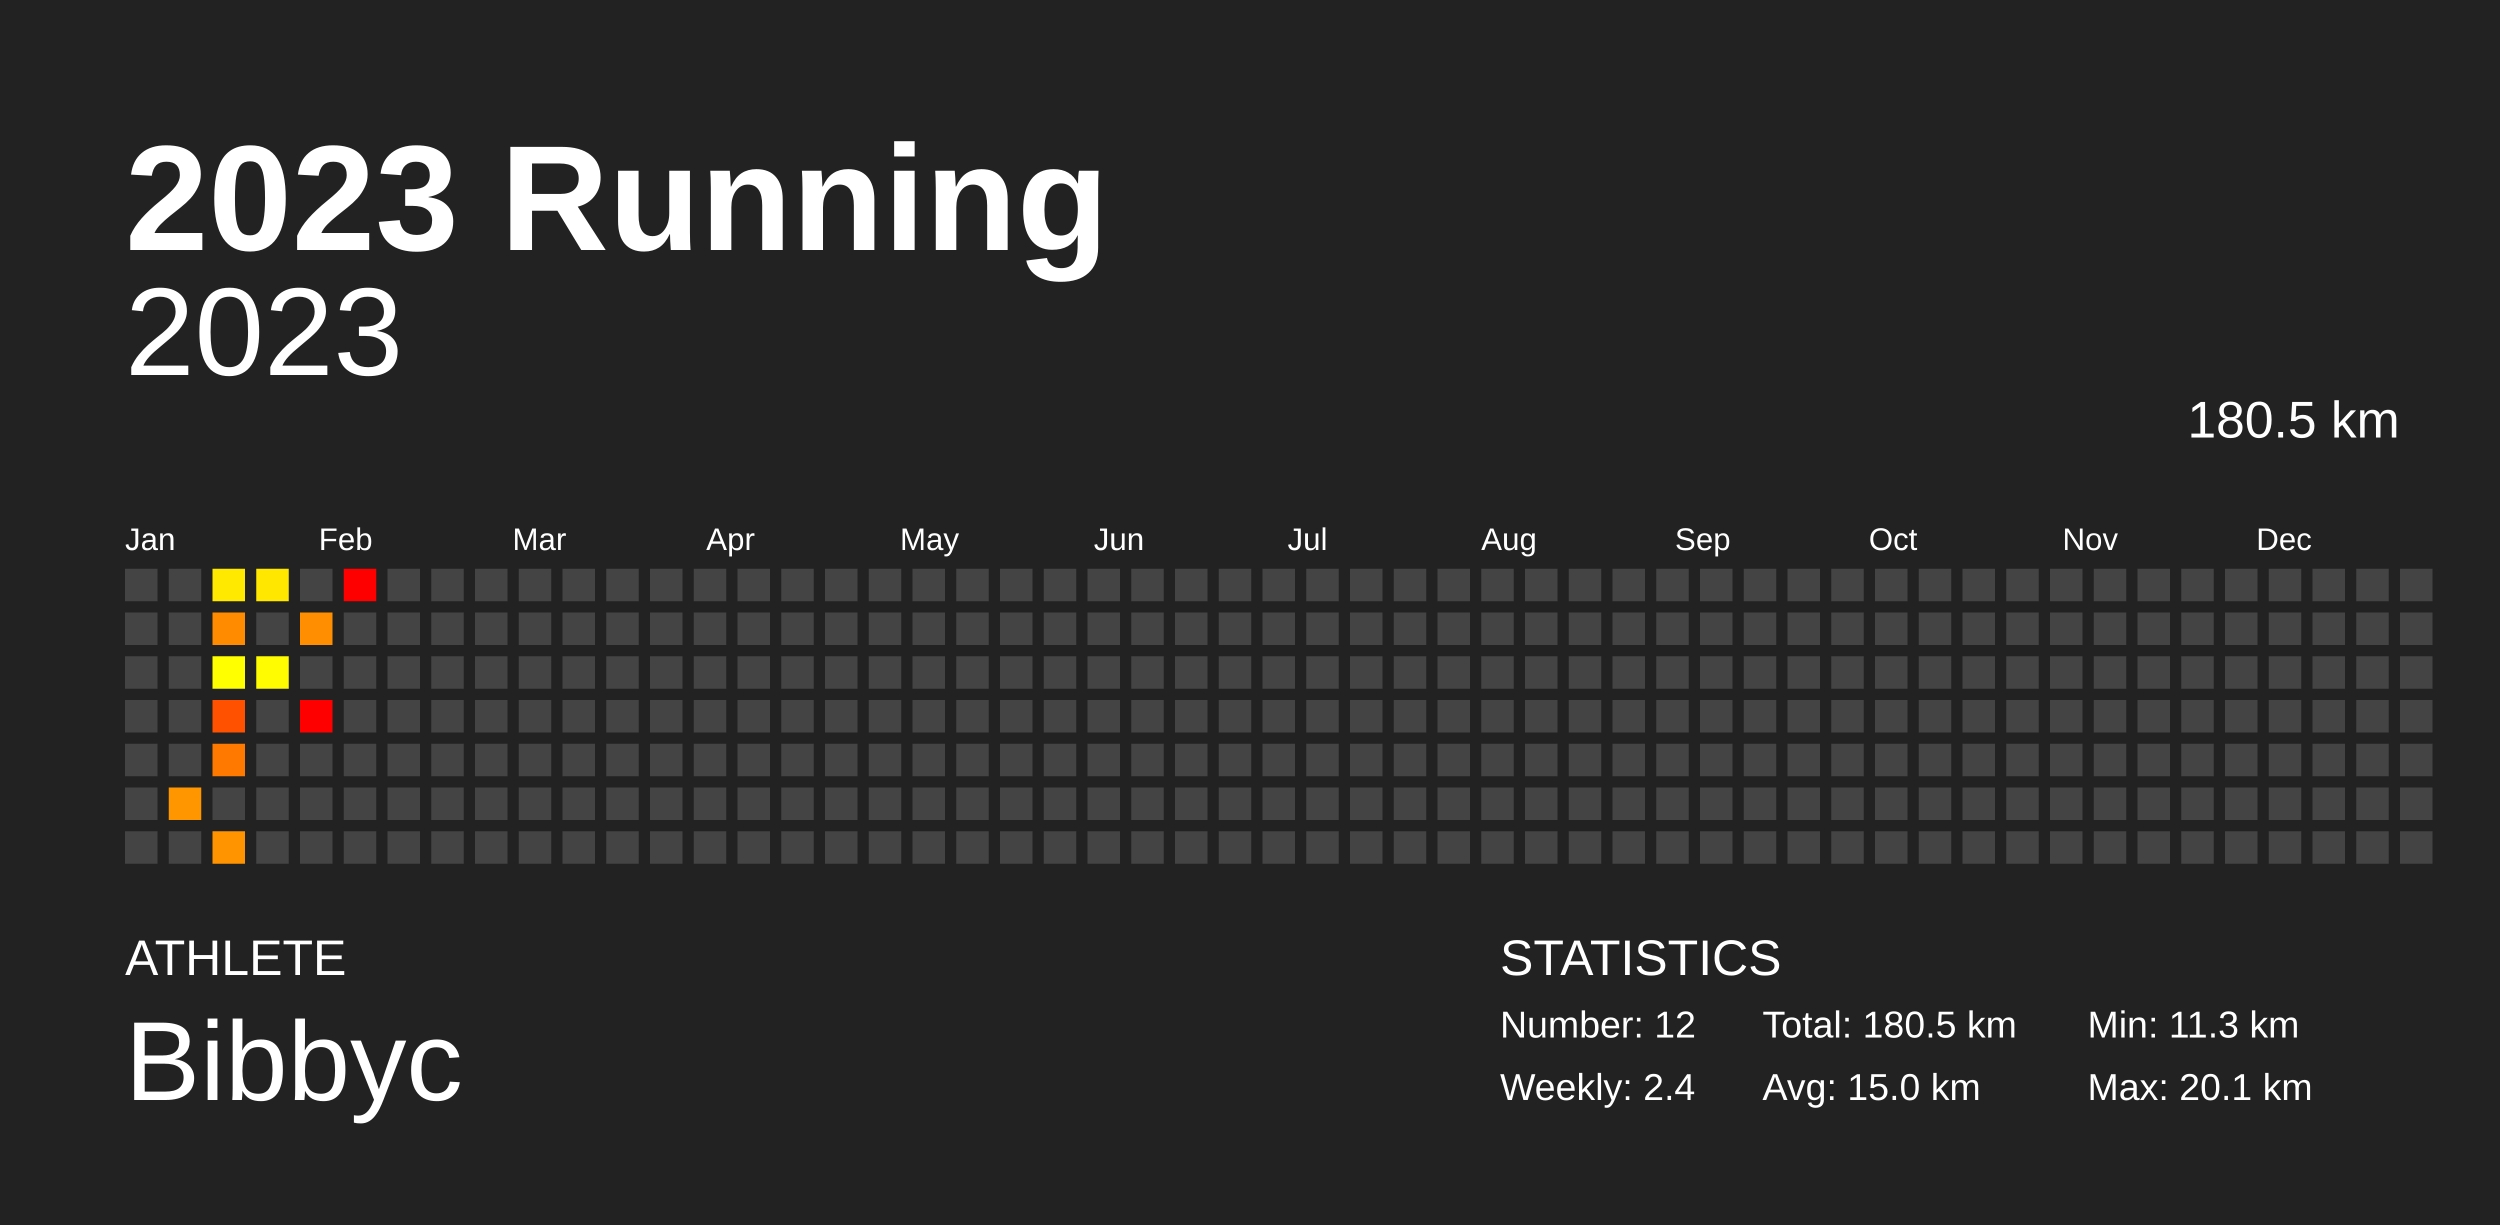
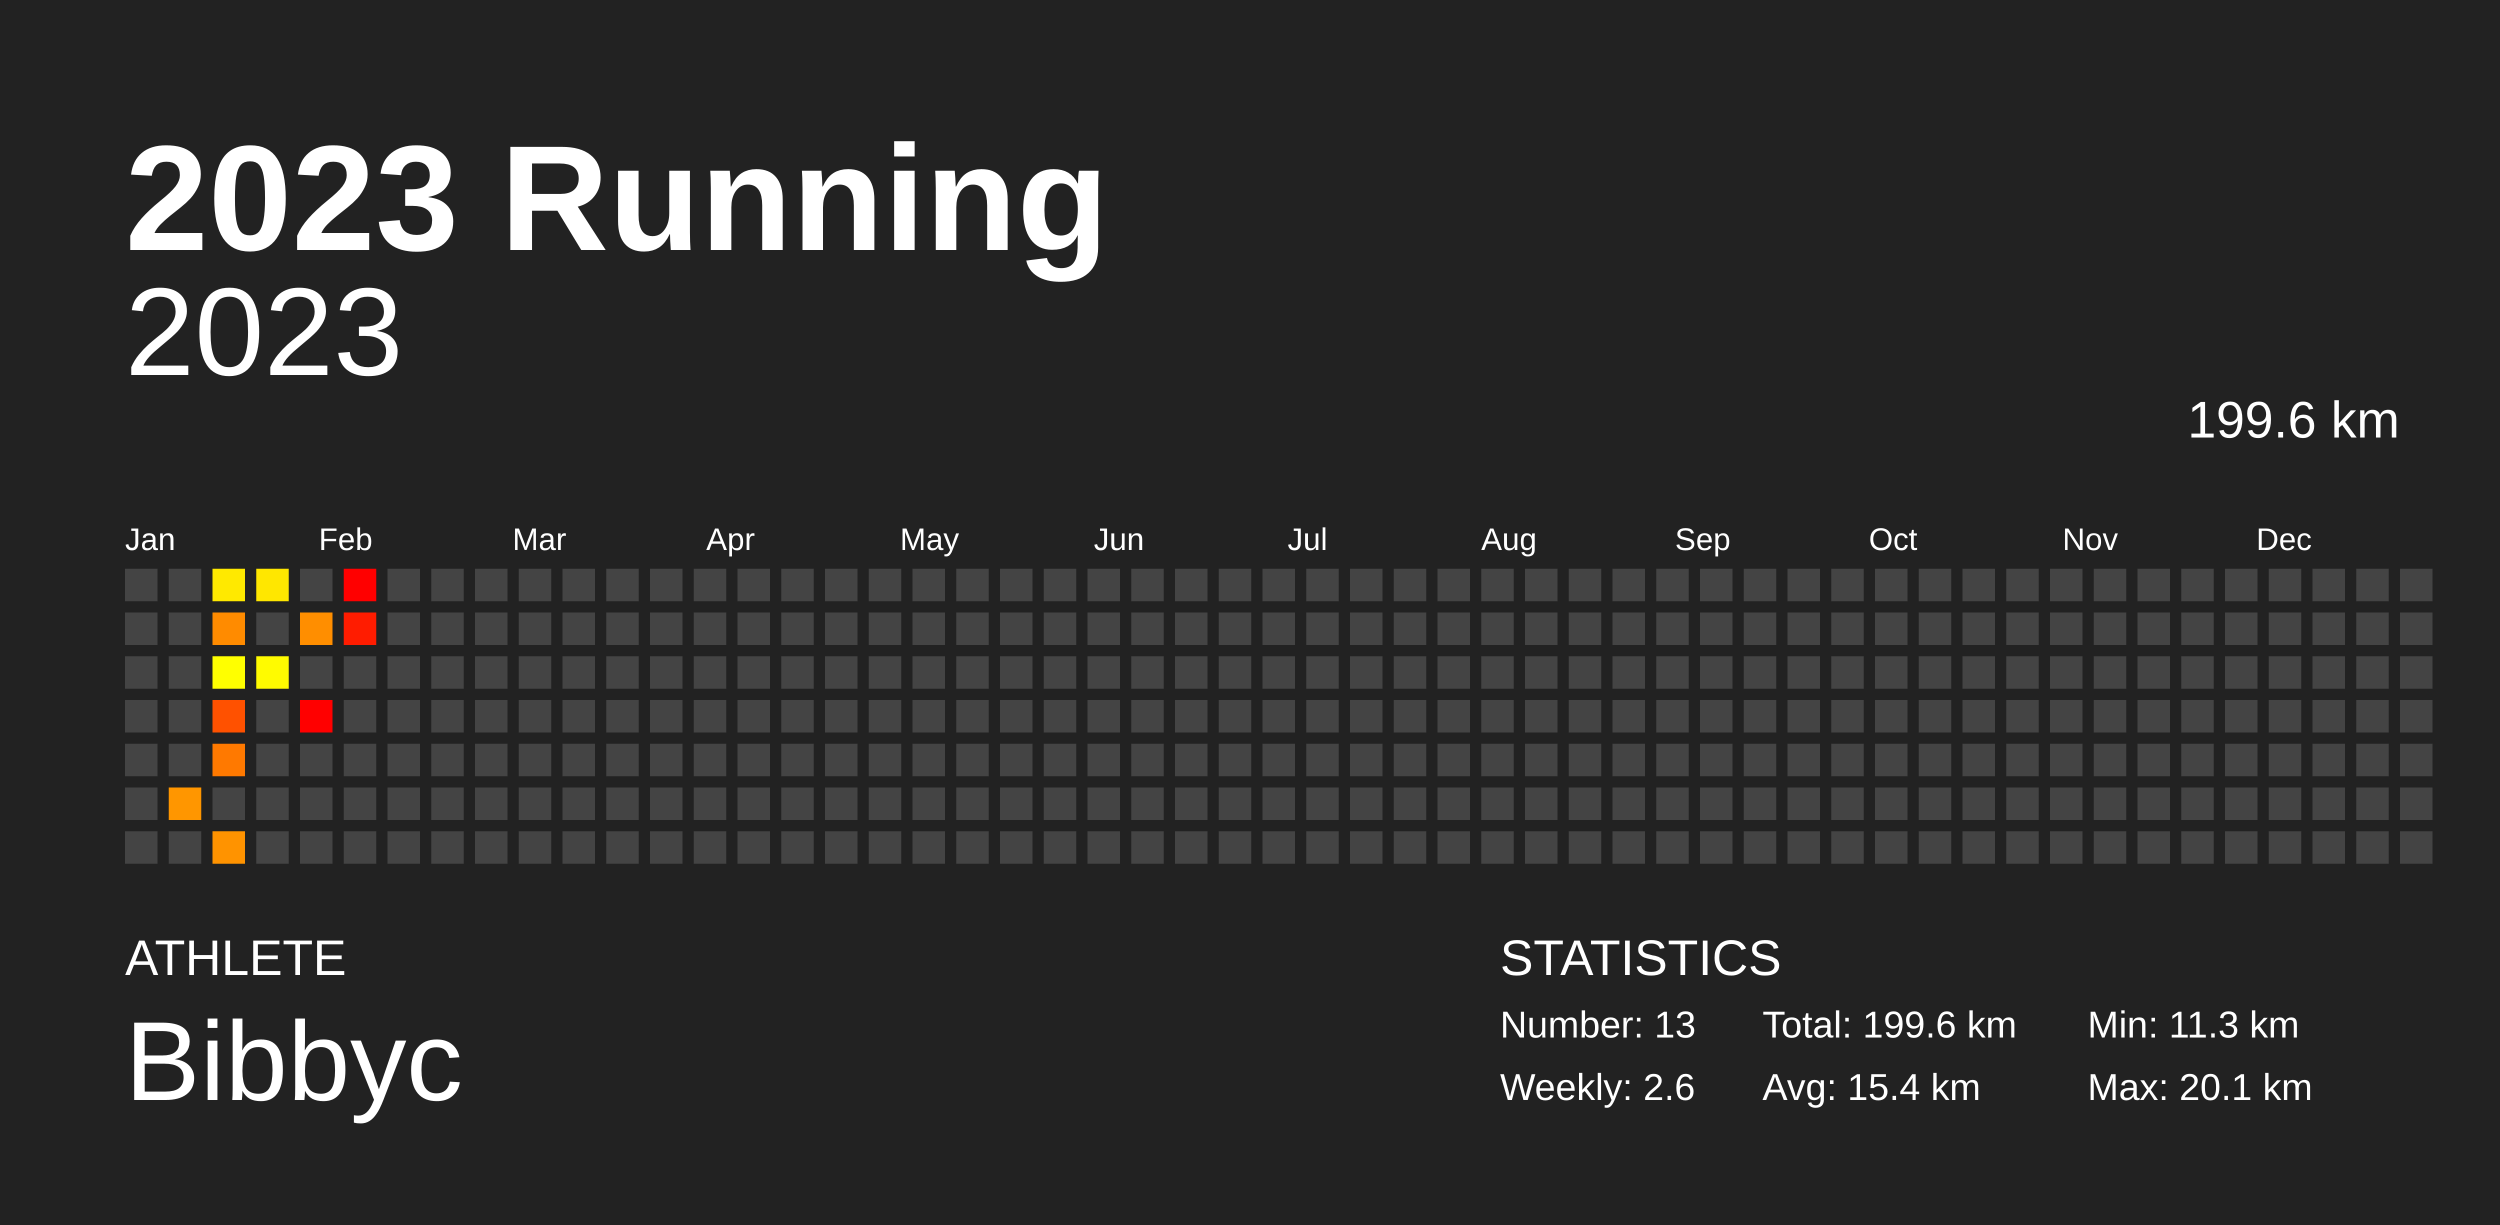
<svg xmlns="http://www.w3.org/2000/svg" baseProfile="full" height="98mm" version="1.1" viewBox="0,0,200,98" width="200mm">
  <defs />
  <rect fill="#222222" height="98" width="200" x="0" y="0" />
  <text fill="#FFFFFF" style="font-size:12px; font-family:Arial; font-weight:bold;" x="10" y="20">2023 Running</text>
  <text fill="#FFFFFF" style="font-size:4px; font-family:Arial" x="10" y="78">ATHLETE</text>
  <text fill="#FFFFFF" style="font-size:9px; font-family:Arial" x="10" y="88">Bibbyc</text>
  <text fill="#FFFFFF" style="font-size:4px; font-family:Arial" x="120" y="78">STATISTICS</text>
-   <text fill="#FFFFFF" style="font-size:3px; font-family:Arial" x="120" y="83">Number: 12</text>
-   <text fill="#FFFFFF" style="font-size:3px; font-family:Arial" x="120" y="88">Weekly: 2.4</text>
-   <text fill="#FFFFFF" style="font-size:3px; font-family:Arial" x="141" y="83">Total: 180.5 km</text>
-   <text fill="#FFFFFF" style="font-size:3px; font-family:Arial" x="141" y="88">Avg: 15.0 km</text>
+   <text fill="#FFFFFF" style="font-size:3px; font-family:Arial" x="120" y="83">Number: 13</text>
+   <text fill="#FFFFFF" style="font-size:3px; font-family:Arial" x="120" y="88">Weekly: 2.6</text>
+   <text fill="#FFFFFF" style="font-size:3px; font-family:Arial" x="141" y="83">Total: 199.6 km</text>
+   <text fill="#FFFFFF" style="font-size:3px; font-family:Arial" x="141" y="88">Avg: 15.4 km</text>
  <text fill="#FFFFFF" style="font-size:3px; font-family:Arial" x="167" y="83">Min: 11.3 km</text>
  <text fill="#FFFFFF" style="font-size:3px; font-family:Arial" x="167" y="88">Max: 20.1 km</text>
  <text alignment-baseline="hanging" fill="#FFFFFF" style="font-size:10.0px; font-family:Arial;" x="10" y="30">2023</text>
-   <text alignment-baseline="hanging" fill="#FFFFFF" style="font-size:4.125px; font-family:Arial;" x="175" y="35">180.5 km</text>
+   <text alignment-baseline="hanging" fill="#FFFFFF" style="font-size:4.125px; font-family:Arial;" x="175" y="35">199.6 km</text>
  <text fill="#FFFFFF" style="font-size:2.5px; font-family:Arial" x="10.0" y="44">Jan</text>
  <text fill="#FFFFFF" style="font-size:2.5px; font-family:Arial" x="25.5" y="44">Feb</text>
  <text fill="#FFFFFF" style="font-size:2.5px; font-family:Arial" x="41.0" y="44">Mar</text>
  <text fill="#FFFFFF" style="font-size:2.5px; font-family:Arial" x="56.5" y="44">Apr</text>
  <text fill="#FFFFFF" style="font-size:2.5px; font-family:Arial" x="72.0" y="44">May</text>
  <text fill="#FFFFFF" style="font-size:2.5px; font-family:Arial" x="87.5" y="44">Jun</text>
  <text fill="#FFFFFF" style="font-size:2.5px; font-family:Arial" x="103.0" y="44">Jul</text>
  <text fill="#FFFFFF" style="font-size:2.5px; font-family:Arial" x="118.5" y="44">Aug</text>
  <text fill="#FFFFFF" style="font-size:2.5px; font-family:Arial" x="134.0" y="44">Sep</text>
  <text fill="#FFFFFF" style="font-size:2.5px; font-family:Arial" x="149.5" y="44">Oct</text>
  <text fill="#FFFFFF" style="font-size:2.5px; font-family:Arial" x="165.0" y="44">Nov</text>
  <text fill="#FFFFFF" style="font-size:2.5px; font-family:Arial" x="180.5" y="44">Dec</text>
  <rect fill="#444444" height="2.6" width="2.6" x="10.0" y="45.5" />
  <rect fill="#444444" height="2.6" width="2.6" x="10.0" y="49.0" />
  <rect fill="#444444" height="2.6" width="2.6" x="10.0" y="52.5" />
  <rect fill="#444444" height="2.6" width="2.6" x="10.0" y="56.0" />
  <rect fill="#444444" height="2.6" width="2.6" x="10.0" y="59.5" />
  <rect fill="#444444" height="2.6" width="2.6" x="10.0" y="63.0" />
  <rect fill="#444444" height="2.6" width="2.6" x="10.0" y="66.5" />
  <rect fill="#444444" height="2.6" width="2.6" x="13.5" y="45.5" />
  <rect fill="#444444" height="2.6" width="2.6" x="13.5" y="49.0" />
  <rect fill="#444444" height="2.6" width="2.6" x="13.5" y="52.5" />
  <rect fill="#444444" height="2.6" width="2.6" x="13.5" y="56.0" />
  <rect fill="#444444" height="2.6" width="2.6" x="13.5" y="59.5" />
  <rect fill="#ff9600" height="2.6" width="2.6" x="13.5" y="63.0" />
  <rect fill="#444444" height="2.6" width="2.6" x="13.5" y="66.5" />
  <rect fill="#ffe900" height="2.6" width="2.6" x="17.0" y="45.5" />
  <rect fill="#ff8b00" height="2.6" width="2.6" x="17.0" y="49.0" />
  <rect fill="#ffff00" height="2.6" width="2.6" x="17.0" y="52.5" />
  <rect fill="#ff5100" height="2.6" width="2.6" x="17.0" y="56.0" />
  <rect fill="#ff7900" height="2.6" width="2.6" x="17.0" y="59.5" />
  <rect fill="#444444" height="2.6" width="2.6" x="17.0" y="63.0" />
  <rect fill="#ff9300" height="2.6" width="2.6" x="17.0" y="66.5" />
  <rect fill="#ffe700" height="2.6" width="2.6" x="20.5" y="45.5" />
  <rect fill="#444444" height="2.6" width="2.6" x="20.5" y="49.0" />
  <rect fill="#fffb00" height="2.6" width="2.6" x="20.5" y="52.5" />
  <rect fill="#444444" height="2.6" width="2.6" x="20.5" y="56.0" />
  <rect fill="#444444" height="2.6" width="2.6" x="20.5" y="59.5" />
  <rect fill="#444444" height="2.6" width="2.6" x="20.5" y="63.0" />
  <rect fill="#444444" height="2.6" width="2.6" x="20.5" y="66.5" />
  <rect fill="#444444" height="2.6" width="2.6" x="24.0" y="45.5" />
  <rect fill="#ff8e00" height="2.6" width="2.6" x="24.0" y="49.0" />
  <rect fill="#444444" height="2.6" width="2.6" x="24.0" y="52.5" />
  <rect fill="red" height="2.6" width="2.6" x="24.0" y="56.0" />
  <rect fill="#444444" height="2.6" width="2.6" x="24.0" y="59.5" />
  <rect fill="#444444" height="2.6" width="2.6" x="24.0" y="63.0" />
  <rect fill="#444444" height="2.6" width="2.6" x="24.0" y="66.5" />
  <rect fill="red" height="2.6" width="2.6" x="27.5" y="45.5" />
-   <rect fill="#444444" height="2.6" width="2.6" x="27.5" y="49.0" />
+   <rect fill="#ff1c00" height="2.6" width="2.6" x="27.5" y="49.0" />
  <rect fill="#444444" height="2.6" width="2.6" x="27.5" y="52.5" />
  <rect fill="#444444" height="2.6" width="2.6" x="27.5" y="56.0" />
  <rect fill="#444444" height="2.6" width="2.6" x="27.5" y="59.5" />
  <rect fill="#444444" height="2.6" width="2.6" x="27.5" y="63.0" />
  <rect fill="#444444" height="2.6" width="2.6" x="27.5" y="66.5" />
  <rect fill="#444444" height="2.6" width="2.6" x="31.0" y="45.5" />
  <rect fill="#444444" height="2.6" width="2.6" x="31.0" y="49.0" />
  <rect fill="#444444" height="2.6" width="2.6" x="31.0" y="52.5" />
  <rect fill="#444444" height="2.6" width="2.6" x="31.0" y="56.0" />
  <rect fill="#444444" height="2.6" width="2.6" x="31.0" y="59.5" />
  <rect fill="#444444" height="2.6" width="2.6" x="31.0" y="63.0" />
  <rect fill="#444444" height="2.6" width="2.6" x="31.0" y="66.5" />
  <rect fill="#444444" height="2.6" width="2.6" x="34.5" y="45.5" />
  <rect fill="#444444" height="2.6" width="2.6" x="34.5" y="49.0" />
  <rect fill="#444444" height="2.6" width="2.6" x="34.5" y="52.5" />
  <rect fill="#444444" height="2.6" width="2.6" x="34.5" y="56.0" />
  <rect fill="#444444" height="2.6" width="2.6" x="34.5" y="59.5" />
  <rect fill="#444444" height="2.6" width="2.6" x="34.5" y="63.0" />
  <rect fill="#444444" height="2.6" width="2.6" x="34.5" y="66.5" />
  <rect fill="#444444" height="2.6" width="2.6" x="38.0" y="45.5" />
  <rect fill="#444444" height="2.6" width="2.6" x="38.0" y="49.0" />
  <rect fill="#444444" height="2.6" width="2.6" x="38.0" y="52.5" />
  <rect fill="#444444" height="2.6" width="2.6" x="38.0" y="56.0" />
  <rect fill="#444444" height="2.6" width="2.6" x="38.0" y="59.5" />
  <rect fill="#444444" height="2.6" width="2.6" x="38.0" y="63.0" />
  <rect fill="#444444" height="2.6" width="2.6" x="38.0" y="66.5" />
  <rect fill="#444444" height="2.6" width="2.6" x="41.5" y="45.5" />
  <rect fill="#444444" height="2.6" width="2.6" x="41.5" y="49.0" />
  <rect fill="#444444" height="2.6" width="2.6" x="41.5" y="52.5" />
  <rect fill="#444444" height="2.6" width="2.6" x="41.5" y="56.0" />
  <rect fill="#444444" height="2.6" width="2.6" x="41.5" y="59.5" />
  <rect fill="#444444" height="2.6" width="2.6" x="41.5" y="63.0" />
  <rect fill="#444444" height="2.6" width="2.6" x="41.5" y="66.5" />
  <rect fill="#444444" height="2.6" width="2.6" x="45.0" y="45.5" />
  <rect fill="#444444" height="2.6" width="2.6" x="45.0" y="49.0" />
  <rect fill="#444444" height="2.6" width="2.6" x="45.0" y="52.5" />
  <rect fill="#444444" height="2.6" width="2.6" x="45.0" y="56.0" />
  <rect fill="#444444" height="2.6" width="2.6" x="45.0" y="59.5" />
  <rect fill="#444444" height="2.6" width="2.6" x="45.0" y="63.0" />
  <rect fill="#444444" height="2.6" width="2.6" x="45.0" y="66.5" />
  <rect fill="#444444" height="2.6" width="2.6" x="48.5" y="45.5" />
  <rect fill="#444444" height="2.6" width="2.6" x="48.5" y="49.0" />
  <rect fill="#444444" height="2.6" width="2.6" x="48.5" y="52.5" />
  <rect fill="#444444" height="2.6" width="2.6" x="48.5" y="56.0" />
  <rect fill="#444444" height="2.6" width="2.6" x="48.5" y="59.5" />
  <rect fill="#444444" height="2.6" width="2.6" x="48.5" y="63.0" />
  <rect fill="#444444" height="2.6" width="2.6" x="48.5" y="66.5" />
  <rect fill="#444444" height="2.6" width="2.6" x="52.0" y="45.5" />
  <rect fill="#444444" height="2.6" width="2.6" x="52.0" y="49.0" />
  <rect fill="#444444" height="2.6" width="2.6" x="52.0" y="52.5" />
  <rect fill="#444444" height="2.6" width="2.6" x="52.0" y="56.0" />
  <rect fill="#444444" height="2.6" width="2.6" x="52.0" y="59.5" />
  <rect fill="#444444" height="2.6" width="2.6" x="52.0" y="63.0" />
  <rect fill="#444444" height="2.6" width="2.6" x="52.0" y="66.5" />
  <rect fill="#444444" height="2.6" width="2.6" x="55.5" y="45.5" />
  <rect fill="#444444" height="2.6" width="2.6" x="55.5" y="49.0" />
  <rect fill="#444444" height="2.6" width="2.6" x="55.5" y="52.5" />
  <rect fill="#444444" height="2.6" width="2.6" x="55.5" y="56.0" />
  <rect fill="#444444" height="2.6" width="2.6" x="55.5" y="59.5" />
  <rect fill="#444444" height="2.6" width="2.6" x="55.5" y="63.0" />
  <rect fill="#444444" height="2.6" width="2.6" x="55.5" y="66.5" />
  <rect fill="#444444" height="2.6" width="2.6" x="59.0" y="45.5" />
  <rect fill="#444444" height="2.6" width="2.6" x="59.0" y="49.0" />
  <rect fill="#444444" height="2.6" width="2.6" x="59.0" y="52.5" />
  <rect fill="#444444" height="2.6" width="2.6" x="59.0" y="56.0" />
  <rect fill="#444444" height="2.6" width="2.6" x="59.0" y="59.5" />
  <rect fill="#444444" height="2.6" width="2.6" x="59.0" y="63.0" />
  <rect fill="#444444" height="2.6" width="2.6" x="59.0" y="66.5" />
  <rect fill="#444444" height="2.6" width="2.6" x="62.5" y="45.5" />
  <rect fill="#444444" height="2.6" width="2.6" x="62.5" y="49.0" />
  <rect fill="#444444" height="2.6" width="2.6" x="62.5" y="52.5" />
  <rect fill="#444444" height="2.6" width="2.6" x="62.5" y="56.0" />
  <rect fill="#444444" height="2.6" width="2.6" x="62.5" y="59.5" />
  <rect fill="#444444" height="2.6" width="2.6" x="62.5" y="63.0" />
  <rect fill="#444444" height="2.6" width="2.6" x="62.5" y="66.5" />
  <rect fill="#444444" height="2.6" width="2.6" x="66.0" y="45.5" />
  <rect fill="#444444" height="2.6" width="2.6" x="66.0" y="49.0" />
  <rect fill="#444444" height="2.6" width="2.6" x="66.0" y="52.5" />
  <rect fill="#444444" height="2.6" width="2.6" x="66.0" y="56.0" />
  <rect fill="#444444" height="2.6" width="2.6" x="66.0" y="59.5" />
  <rect fill="#444444" height="2.6" width="2.6" x="66.0" y="63.0" />
  <rect fill="#444444" height="2.6" width="2.6" x="66.0" y="66.5" />
  <rect fill="#444444" height="2.6" width="2.6" x="69.5" y="45.5" />
  <rect fill="#444444" height="2.6" width="2.6" x="69.5" y="49.0" />
  <rect fill="#444444" height="2.6" width="2.6" x="69.5" y="52.5" />
  <rect fill="#444444" height="2.6" width="2.6" x="69.5" y="56.0" />
  <rect fill="#444444" height="2.6" width="2.6" x="69.5" y="59.5" />
  <rect fill="#444444" height="2.6" width="2.6" x="69.5" y="63.0" />
  <rect fill="#444444" height="2.6" width="2.6" x="69.5" y="66.5" />
  <rect fill="#444444" height="2.6" width="2.6" x="73.0" y="45.5" />
  <rect fill="#444444" height="2.6" width="2.6" x="73.0" y="49.0" />
  <rect fill="#444444" height="2.6" width="2.6" x="73.0" y="52.5" />
  <rect fill="#444444" height="2.6" width="2.6" x="73.0" y="56.0" />
  <rect fill="#444444" height="2.6" width="2.6" x="73.0" y="59.5" />
  <rect fill="#444444" height="2.6" width="2.6" x="73.0" y="63.0" />
  <rect fill="#444444" height="2.6" width="2.6" x="73.0" y="66.5" />
  <rect fill="#444444" height="2.6" width="2.6" x="76.5" y="45.5" />
  <rect fill="#444444" height="2.6" width="2.6" x="76.5" y="49.0" />
  <rect fill="#444444" height="2.6" width="2.6" x="76.5" y="52.5" />
  <rect fill="#444444" height="2.6" width="2.6" x="76.5" y="56.0" />
  <rect fill="#444444" height="2.6" width="2.6" x="76.5" y="59.5" />
  <rect fill="#444444" height="2.6" width="2.6" x="76.5" y="63.0" />
  <rect fill="#444444" height="2.6" width="2.6" x="76.5" y="66.5" />
  <rect fill="#444444" height="2.6" width="2.6" x="80.0" y="45.5" />
  <rect fill="#444444" height="2.6" width="2.6" x="80.0" y="49.0" />
  <rect fill="#444444" height="2.6" width="2.6" x="80.0" y="52.5" />
  <rect fill="#444444" height="2.6" width="2.6" x="80.0" y="56.0" />
  <rect fill="#444444" height="2.6" width="2.6" x="80.0" y="59.5" />
  <rect fill="#444444" height="2.6" width="2.6" x="80.0" y="63.0" />
  <rect fill="#444444" height="2.6" width="2.6" x="80.0" y="66.5" />
  <rect fill="#444444" height="2.6" width="2.6" x="83.5" y="45.5" />
  <rect fill="#444444" height="2.6" width="2.6" x="83.5" y="49.0" />
  <rect fill="#444444" height="2.6" width="2.6" x="83.5" y="52.5" />
  <rect fill="#444444" height="2.6" width="2.6" x="83.5" y="56.0" />
  <rect fill="#444444" height="2.6" width="2.6" x="83.5" y="59.5" />
  <rect fill="#444444" height="2.6" width="2.6" x="83.5" y="63.0" />
  <rect fill="#444444" height="2.6" width="2.6" x="83.5" y="66.5" />
  <rect fill="#444444" height="2.6" width="2.6" x="87.0" y="45.5" />
  <rect fill="#444444" height="2.6" width="2.6" x="87.0" y="49.0" />
  <rect fill="#444444" height="2.6" width="2.6" x="87.0" y="52.5" />
  <rect fill="#444444" height="2.6" width="2.6" x="87.0" y="56.0" />
  <rect fill="#444444" height="2.6" width="2.6" x="87.0" y="59.5" />
  <rect fill="#444444" height="2.6" width="2.6" x="87.0" y="63.0" />
  <rect fill="#444444" height="2.6" width="2.6" x="87.0" y="66.5" />
  <rect fill="#444444" height="2.6" width="2.6" x="90.5" y="45.5" />
  <rect fill="#444444" height="2.6" width="2.6" x="90.5" y="49.0" />
  <rect fill="#444444" height="2.6" width="2.6" x="90.5" y="52.5" />
  <rect fill="#444444" height="2.6" width="2.6" x="90.5" y="56.0" />
  <rect fill="#444444" height="2.6" width="2.6" x="90.5" y="59.5" />
  <rect fill="#444444" height="2.6" width="2.6" x="90.5" y="63.0" />
  <rect fill="#444444" height="2.6" width="2.6" x="90.5" y="66.5" />
  <rect fill="#444444" height="2.6" width="2.6" x="94.0" y="45.5" />
  <rect fill="#444444" height="2.6" width="2.6" x="94.0" y="49.0" />
  <rect fill="#444444" height="2.6" width="2.6" x="94.0" y="52.5" />
  <rect fill="#444444" height="2.6" width="2.6" x="94.0" y="56.0" />
  <rect fill="#444444" height="2.6" width="2.6" x="94.0" y="59.5" />
  <rect fill="#444444" height="2.6" width="2.6" x="94.0" y="63.0" />
  <rect fill="#444444" height="2.6" width="2.6" x="94.0" y="66.5" />
  <rect fill="#444444" height="2.6" width="2.6" x="97.5" y="45.5" />
  <rect fill="#444444" height="2.6" width="2.6" x="97.5" y="49.0" />
  <rect fill="#444444" height="2.6" width="2.6" x="97.5" y="52.5" />
  <rect fill="#444444" height="2.6" width="2.6" x="97.5" y="56.0" />
  <rect fill="#444444" height="2.6" width="2.6" x="97.5" y="59.5" />
  <rect fill="#444444" height="2.6" width="2.6" x="97.5" y="63.0" />
  <rect fill="#444444" height="2.6" width="2.6" x="97.5" y="66.5" />
  <rect fill="#444444" height="2.6" width="2.6" x="101.0" y="45.5" />
  <rect fill="#444444" height="2.6" width="2.6" x="101.0" y="49.0" />
  <rect fill="#444444" height="2.6" width="2.6" x="101.0" y="52.5" />
  <rect fill="#444444" height="2.6" width="2.6" x="101.0" y="56.0" />
  <rect fill="#444444" height="2.6" width="2.6" x="101.0" y="59.5" />
  <rect fill="#444444" height="2.6" width="2.6" x="101.0" y="63.0" />
  <rect fill="#444444" height="2.6" width="2.6" x="101.0" y="66.5" />
  <rect fill="#444444" height="2.6" width="2.6" x="104.5" y="45.5" />
  <rect fill="#444444" height="2.6" width="2.6" x="104.5" y="49.0" />
  <rect fill="#444444" height="2.6" width="2.6" x="104.5" y="52.5" />
  <rect fill="#444444" height="2.6" width="2.6" x="104.5" y="56.0" />
  <rect fill="#444444" height="2.6" width="2.6" x="104.5" y="59.5" />
  <rect fill="#444444" height="2.6" width="2.6" x="104.5" y="63.0" />
  <rect fill="#444444" height="2.6" width="2.6" x="104.5" y="66.5" />
  <rect fill="#444444" height="2.6" width="2.6" x="108.0" y="45.5" />
  <rect fill="#444444" height="2.6" width="2.6" x="108.0" y="49.0" />
  <rect fill="#444444" height="2.6" width="2.6" x="108.0" y="52.5" />
  <rect fill="#444444" height="2.6" width="2.6" x="108.0" y="56.0" />
  <rect fill="#444444" height="2.6" width="2.6" x="108.0" y="59.5" />
  <rect fill="#444444" height="2.6" width="2.6" x="108.0" y="63.0" />
  <rect fill="#444444" height="2.6" width="2.6" x="108.0" y="66.5" />
  <rect fill="#444444" height="2.6" width="2.6" x="111.5" y="45.5" />
  <rect fill="#444444" height="2.6" width="2.6" x="111.5" y="49.0" />
  <rect fill="#444444" height="2.6" width="2.6" x="111.5" y="52.5" />
  <rect fill="#444444" height="2.6" width="2.6" x="111.5" y="56.0" />
  <rect fill="#444444" height="2.6" width="2.6" x="111.5" y="59.5" />
  <rect fill="#444444" height="2.6" width="2.6" x="111.5" y="63.0" />
  <rect fill="#444444" height="2.6" width="2.6" x="111.5" y="66.5" />
  <rect fill="#444444" height="2.6" width="2.6" x="115.0" y="45.5" />
  <rect fill="#444444" height="2.6" width="2.6" x="115.0" y="49.0" />
  <rect fill="#444444" height="2.6" width="2.6" x="115.0" y="52.5" />
  <rect fill="#444444" height="2.6" width="2.6" x="115.0" y="56.0" />
  <rect fill="#444444" height="2.6" width="2.6" x="115.0" y="59.5" />
  <rect fill="#444444" height="2.6" width="2.6" x="115.0" y="63.0" />
  <rect fill="#444444" height="2.6" width="2.6" x="115.0" y="66.5" />
  <rect fill="#444444" height="2.6" width="2.6" x="118.5" y="45.5" />
  <rect fill="#444444" height="2.6" width="2.6" x="118.5" y="49.0" />
  <rect fill="#444444" height="2.6" width="2.6" x="118.5" y="52.5" />
  <rect fill="#444444" height="2.6" width="2.6" x="118.5" y="56.0" />
  <rect fill="#444444" height="2.6" width="2.6" x="118.5" y="59.5" />
  <rect fill="#444444" height="2.6" width="2.6" x="118.5" y="63.0" />
  <rect fill="#444444" height="2.6" width="2.6" x="118.5" y="66.5" />
  <rect fill="#444444" height="2.6" width="2.6" x="122.0" y="45.5" />
  <rect fill="#444444" height="2.6" width="2.6" x="122.0" y="49.0" />
  <rect fill="#444444" height="2.6" width="2.6" x="122.0" y="52.5" />
  <rect fill="#444444" height="2.6" width="2.6" x="122.0" y="56.0" />
  <rect fill="#444444" height="2.6" width="2.6" x="122.0" y="59.5" />
  <rect fill="#444444" height="2.6" width="2.6" x="122.0" y="63.0" />
  <rect fill="#444444" height="2.6" width="2.6" x="122.0" y="66.5" />
  <rect fill="#444444" height="2.6" width="2.6" x="125.5" y="45.5" />
  <rect fill="#444444" height="2.6" width="2.6" x="125.5" y="49.0" />
  <rect fill="#444444" height="2.6" width="2.6" x="125.5" y="52.5" />
  <rect fill="#444444" height="2.6" width="2.6" x="125.5" y="56.0" />
  <rect fill="#444444" height="2.6" width="2.6" x="125.5" y="59.5" />
  <rect fill="#444444" height="2.6" width="2.6" x="125.5" y="63.0" />
  <rect fill="#444444" height="2.6" width="2.6" x="125.5" y="66.5" />
  <rect fill="#444444" height="2.6" width="2.6" x="129.0" y="45.5" />
  <rect fill="#444444" height="2.6" width="2.6" x="129.0" y="49.0" />
  <rect fill="#444444" height="2.6" width="2.6" x="129.0" y="52.5" />
  <rect fill="#444444" height="2.6" width="2.6" x="129.0" y="56.0" />
  <rect fill="#444444" height="2.6" width="2.6" x="129.0" y="59.5" />
  <rect fill="#444444" height="2.6" width="2.6" x="129.0" y="63.0" />
  <rect fill="#444444" height="2.6" width="2.6" x="129.0" y="66.5" />
  <rect fill="#444444" height="2.6" width="2.6" x="132.5" y="45.5" />
  <rect fill="#444444" height="2.6" width="2.6" x="132.5" y="49.0" />
  <rect fill="#444444" height="2.6" width="2.6" x="132.5" y="52.5" />
  <rect fill="#444444" height="2.6" width="2.6" x="132.5" y="56.0" />
  <rect fill="#444444" height="2.6" width="2.6" x="132.5" y="59.5" />
  <rect fill="#444444" height="2.6" width="2.6" x="132.5" y="63.0" />
  <rect fill="#444444" height="2.6" width="2.6" x="132.5" y="66.5" />
  <rect fill="#444444" height="2.6" width="2.6" x="136.0" y="45.5" />
  <rect fill="#444444" height="2.6" width="2.6" x="136.0" y="49.0" />
  <rect fill="#444444" height="2.6" width="2.6" x="136.0" y="52.5" />
  <rect fill="#444444" height="2.6" width="2.6" x="136.0" y="56.0" />
  <rect fill="#444444" height="2.6" width="2.6" x="136.0" y="59.5" />
  <rect fill="#444444" height="2.6" width="2.6" x="136.0" y="63.0" />
  <rect fill="#444444" height="2.6" width="2.6" x="136.0" y="66.5" />
  <rect fill="#444444" height="2.6" width="2.6" x="139.5" y="45.5" />
  <rect fill="#444444" height="2.6" width="2.6" x="139.5" y="49.0" />
  <rect fill="#444444" height="2.6" width="2.6" x="139.5" y="52.5" />
  <rect fill="#444444" height="2.6" width="2.6" x="139.5" y="56.0" />
  <rect fill="#444444" height="2.6" width="2.6" x="139.5" y="59.5" />
  <rect fill="#444444" height="2.6" width="2.6" x="139.5" y="63.0" />
  <rect fill="#444444" height="2.6" width="2.6" x="139.5" y="66.5" />
  <rect fill="#444444" height="2.6" width="2.6" x="143.0" y="45.5" />
  <rect fill="#444444" height="2.6" width="2.6" x="143.0" y="49.0" />
  <rect fill="#444444" height="2.6" width="2.6" x="143.0" y="52.5" />
  <rect fill="#444444" height="2.6" width="2.6" x="143.0" y="56.0" />
  <rect fill="#444444" height="2.6" width="2.6" x="143.0" y="59.5" />
  <rect fill="#444444" height="2.6" width="2.6" x="143.0" y="63.0" />
  <rect fill="#444444" height="2.6" width="2.6" x="143.0" y="66.5" />
  <rect fill="#444444" height="2.6" width="2.6" x="146.5" y="45.5" />
  <rect fill="#444444" height="2.6" width="2.6" x="146.5" y="49.0" />
  <rect fill="#444444" height="2.6" width="2.6" x="146.5" y="52.5" />
  <rect fill="#444444" height="2.6" width="2.6" x="146.5" y="56.0" />
  <rect fill="#444444" height="2.6" width="2.6" x="146.5" y="59.5" />
  <rect fill="#444444" height="2.6" width="2.6" x="146.5" y="63.0" />
  <rect fill="#444444" height="2.6" width="2.6" x="146.5" y="66.5" />
  <rect fill="#444444" height="2.6" width="2.6" x="150.0" y="45.5" />
  <rect fill="#444444" height="2.6" width="2.6" x="150.0" y="49.0" />
  <rect fill="#444444" height="2.6" width="2.6" x="150.0" y="52.5" />
  <rect fill="#444444" height="2.6" width="2.6" x="150.0" y="56.0" />
  <rect fill="#444444" height="2.6" width="2.6" x="150.0" y="59.5" />
  <rect fill="#444444" height="2.6" width="2.6" x="150.0" y="63.0" />
  <rect fill="#444444" height="2.6" width="2.6" x="150.0" y="66.5" />
  <rect fill="#444444" height="2.6" width="2.6" x="153.5" y="45.5" />
  <rect fill="#444444" height="2.6" width="2.6" x="153.5" y="49.0" />
  <rect fill="#444444" height="2.6" width="2.6" x="153.5" y="52.5" />
  <rect fill="#444444" height="2.6" width="2.6" x="153.5" y="56.0" />
  <rect fill="#444444" height="2.6" width="2.6" x="153.5" y="59.5" />
  <rect fill="#444444" height="2.6" width="2.6" x="153.5" y="63.0" />
  <rect fill="#444444" height="2.6" width="2.6" x="153.5" y="66.5" />
  <rect fill="#444444" height="2.6" width="2.6" x="157.0" y="45.5" />
  <rect fill="#444444" height="2.6" width="2.6" x="157.0" y="49.0" />
  <rect fill="#444444" height="2.6" width="2.6" x="157.0" y="52.5" />
  <rect fill="#444444" height="2.6" width="2.6" x="157.0" y="56.0" />
  <rect fill="#444444" height="2.6" width="2.6" x="157.0" y="59.5" />
  <rect fill="#444444" height="2.6" width="2.6" x="157.0" y="63.0" />
  <rect fill="#444444" height="2.6" width="2.6" x="157.0" y="66.5" />
  <rect fill="#444444" height="2.6" width="2.6" x="160.5" y="45.5" />
  <rect fill="#444444" height="2.6" width="2.6" x="160.5" y="49.0" />
  <rect fill="#444444" height="2.6" width="2.6" x="160.5" y="52.5" />
  <rect fill="#444444" height="2.6" width="2.6" x="160.5" y="56.0" />
  <rect fill="#444444" height="2.6" width="2.6" x="160.5" y="59.5" />
  <rect fill="#444444" height="2.6" width="2.6" x="160.5" y="63.0" />
  <rect fill="#444444" height="2.6" width="2.6" x="160.5" y="66.5" />
  <rect fill="#444444" height="2.6" width="2.6" x="164.0" y="45.5" />
  <rect fill="#444444" height="2.6" width="2.6" x="164.0" y="49.0" />
  <rect fill="#444444" height="2.6" width="2.6" x="164.0" y="52.5" />
  <rect fill="#444444" height="2.6" width="2.6" x="164.0" y="56.0" />
  <rect fill="#444444" height="2.6" width="2.6" x="164.0" y="59.5" />
  <rect fill="#444444" height="2.6" width="2.6" x="164.0" y="63.0" />
  <rect fill="#444444" height="2.6" width="2.6" x="164.0" y="66.5" />
  <rect fill="#444444" height="2.6" width="2.6" x="167.5" y="45.5" />
  <rect fill="#444444" height="2.6" width="2.6" x="167.5" y="49.0" />
  <rect fill="#444444" height="2.6" width="2.6" x="167.5" y="52.5" />
  <rect fill="#444444" height="2.6" width="2.6" x="167.5" y="56.0" />
  <rect fill="#444444" height="2.6" width="2.6" x="167.5" y="59.5" />
  <rect fill="#444444" height="2.6" width="2.6" x="167.5" y="63.0" />
  <rect fill="#444444" height="2.6" width="2.6" x="167.5" y="66.5" />
  <rect fill="#444444" height="2.6" width="2.6" x="171.0" y="45.5" />
  <rect fill="#444444" height="2.6" width="2.6" x="171.0" y="49.0" />
  <rect fill="#444444" height="2.6" width="2.6" x="171.0" y="52.5" />
  <rect fill="#444444" height="2.6" width="2.6" x="171.0" y="56.0" />
  <rect fill="#444444" height="2.6" width="2.6" x="171.0" y="59.5" />
  <rect fill="#444444" height="2.6" width="2.6" x="171.0" y="63.0" />
  <rect fill="#444444" height="2.6" width="2.6" x="171.0" y="66.5" />
  <rect fill="#444444" height="2.6" width="2.6" x="174.5" y="45.5" />
  <rect fill="#444444" height="2.6" width="2.6" x="174.5" y="49.0" />
  <rect fill="#444444" height="2.6" width="2.6" x="174.5" y="52.5" />
  <rect fill="#444444" height="2.6" width="2.6" x="174.5" y="56.0" />
  <rect fill="#444444" height="2.6" width="2.6" x="174.5" y="59.5" />
  <rect fill="#444444" height="2.6" width="2.6" x="174.5" y="63.0" />
  <rect fill="#444444" height="2.6" width="2.6" x="174.5" y="66.5" />
  <rect fill="#444444" height="2.6" width="2.6" x="178.0" y="45.5" />
  <rect fill="#444444" height="2.6" width="2.6" x="178.0" y="49.0" />
  <rect fill="#444444" height="2.6" width="2.6" x="178.0" y="52.5" />
  <rect fill="#444444" height="2.6" width="2.6" x="178.0" y="56.0" />
  <rect fill="#444444" height="2.6" width="2.6" x="178.0" y="59.5" />
  <rect fill="#444444" height="2.6" width="2.6" x="178.0" y="63.0" />
  <rect fill="#444444" height="2.6" width="2.6" x="178.0" y="66.5" />
  <rect fill="#444444" height="2.6" width="2.6" x="181.5" y="45.5" />
  <rect fill="#444444" height="2.6" width="2.6" x="181.5" y="49.0" />
  <rect fill="#444444" height="2.6" width="2.6" x="181.5" y="52.5" />
  <rect fill="#444444" height="2.6" width="2.6" x="181.5" y="56.0" />
  <rect fill="#444444" height="2.6" width="2.6" x="181.5" y="59.5" />
  <rect fill="#444444" height="2.6" width="2.6" x="181.5" y="63.0" />
  <rect fill="#444444" height="2.6" width="2.6" x="181.5" y="66.5" />
  <rect fill="#444444" height="2.6" width="2.6" x="185.0" y="45.5" />
  <rect fill="#444444" height="2.6" width="2.6" x="185.0" y="49.0" />
  <rect fill="#444444" height="2.6" width="2.6" x="185.0" y="52.5" />
  <rect fill="#444444" height="2.6" width="2.6" x="185.0" y="56.0" />
  <rect fill="#444444" height="2.6" width="2.6" x="185.0" y="59.5" />
  <rect fill="#444444" height="2.6" width="2.6" x="185.0" y="63.0" />
  <rect fill="#444444" height="2.6" width="2.6" x="185.0" y="66.5" />
  <rect fill="#444444" height="2.6" width="2.6" x="188.5" y="45.5" />
  <rect fill="#444444" height="2.6" width="2.6" x="188.5" y="49.0" />
  <rect fill="#444444" height="2.6" width="2.6" x="188.5" y="52.5" />
  <rect fill="#444444" height="2.6" width="2.6" x="188.5" y="56.0" />
  <rect fill="#444444" height="2.6" width="2.6" x="188.5" y="59.5" />
  <rect fill="#444444" height="2.6" width="2.6" x="188.5" y="63.0" />
  <rect fill="#444444" height="2.6" width="2.6" x="188.5" y="66.5" />
  <rect fill="#444444" height="2.6" width="2.6" x="192.0" y="45.5" />
  <rect fill="#444444" height="2.6" width="2.6" x="192.0" y="49.0" />
  <rect fill="#444444" height="2.6" width="2.6" x="192.0" y="52.5" />
  <rect fill="#444444" height="2.6" width="2.6" x="192.0" y="56.0" />
  <rect fill="#444444" height="2.6" width="2.6" x="192.0" y="59.5" />
  <rect fill="#444444" height="2.6" width="2.6" x="192.0" y="63.0" />
  <rect fill="#444444" height="2.6" width="2.6" x="192.0" y="66.5" />
</svg>
